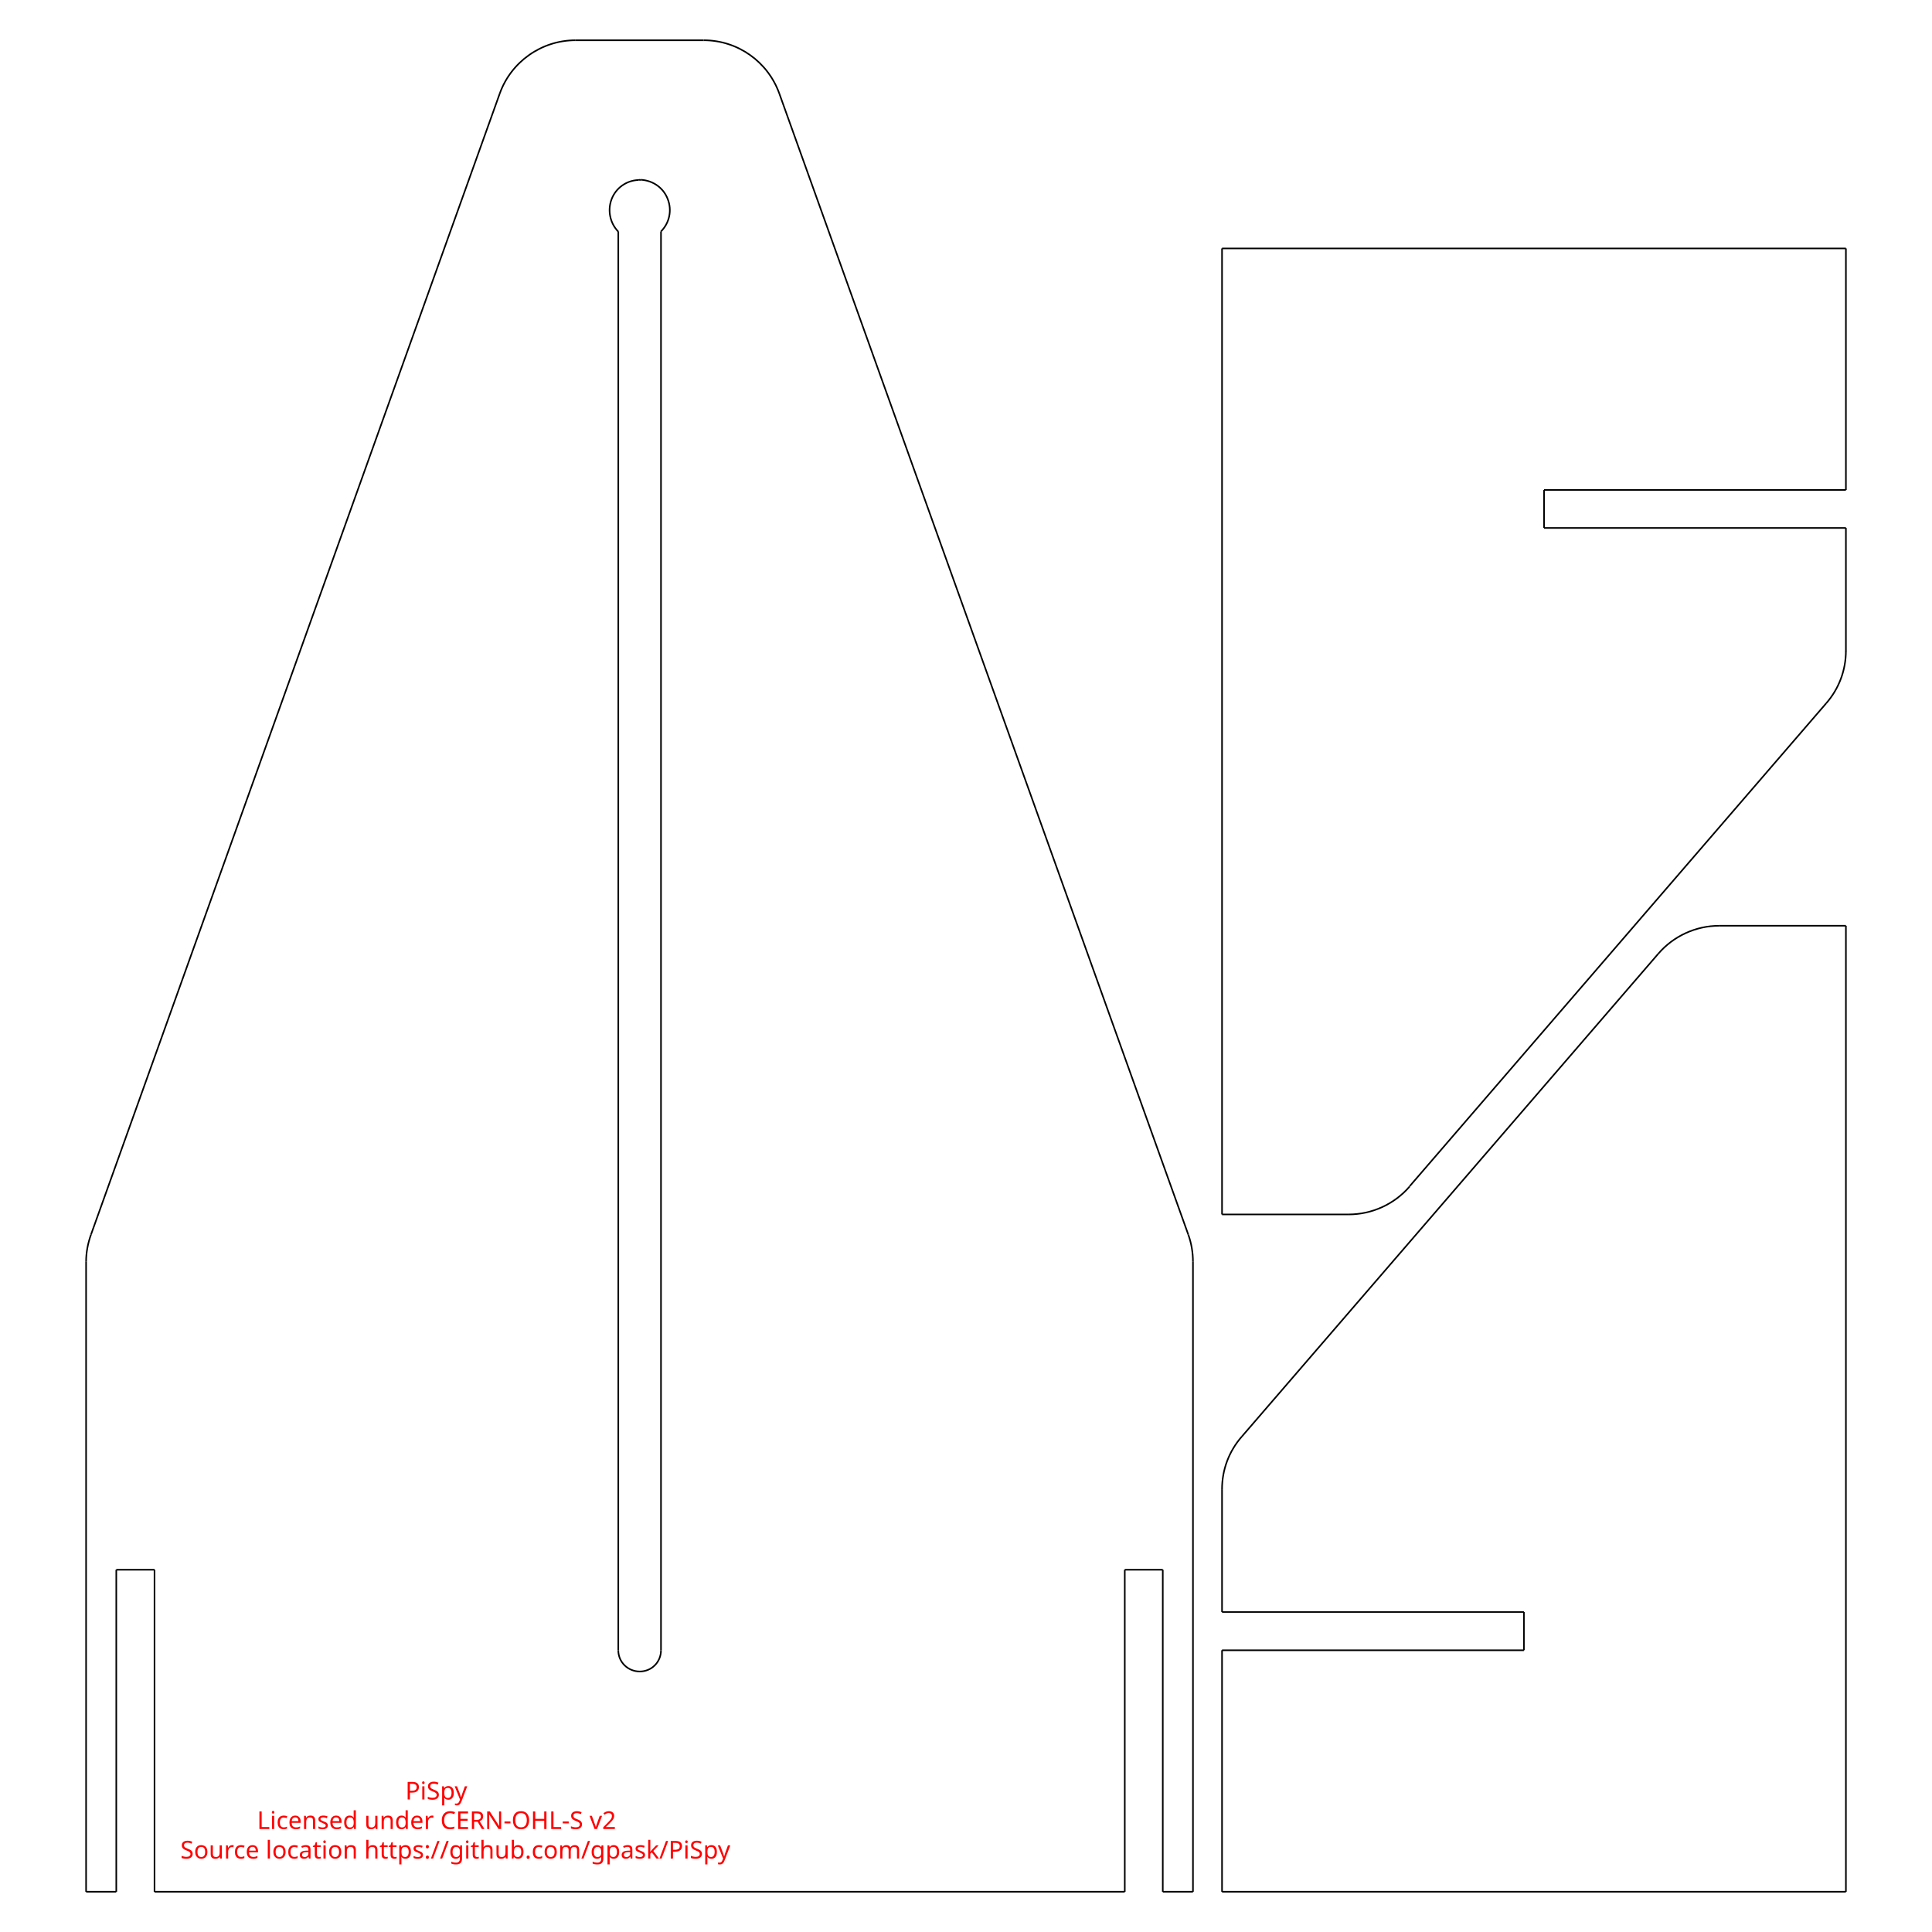
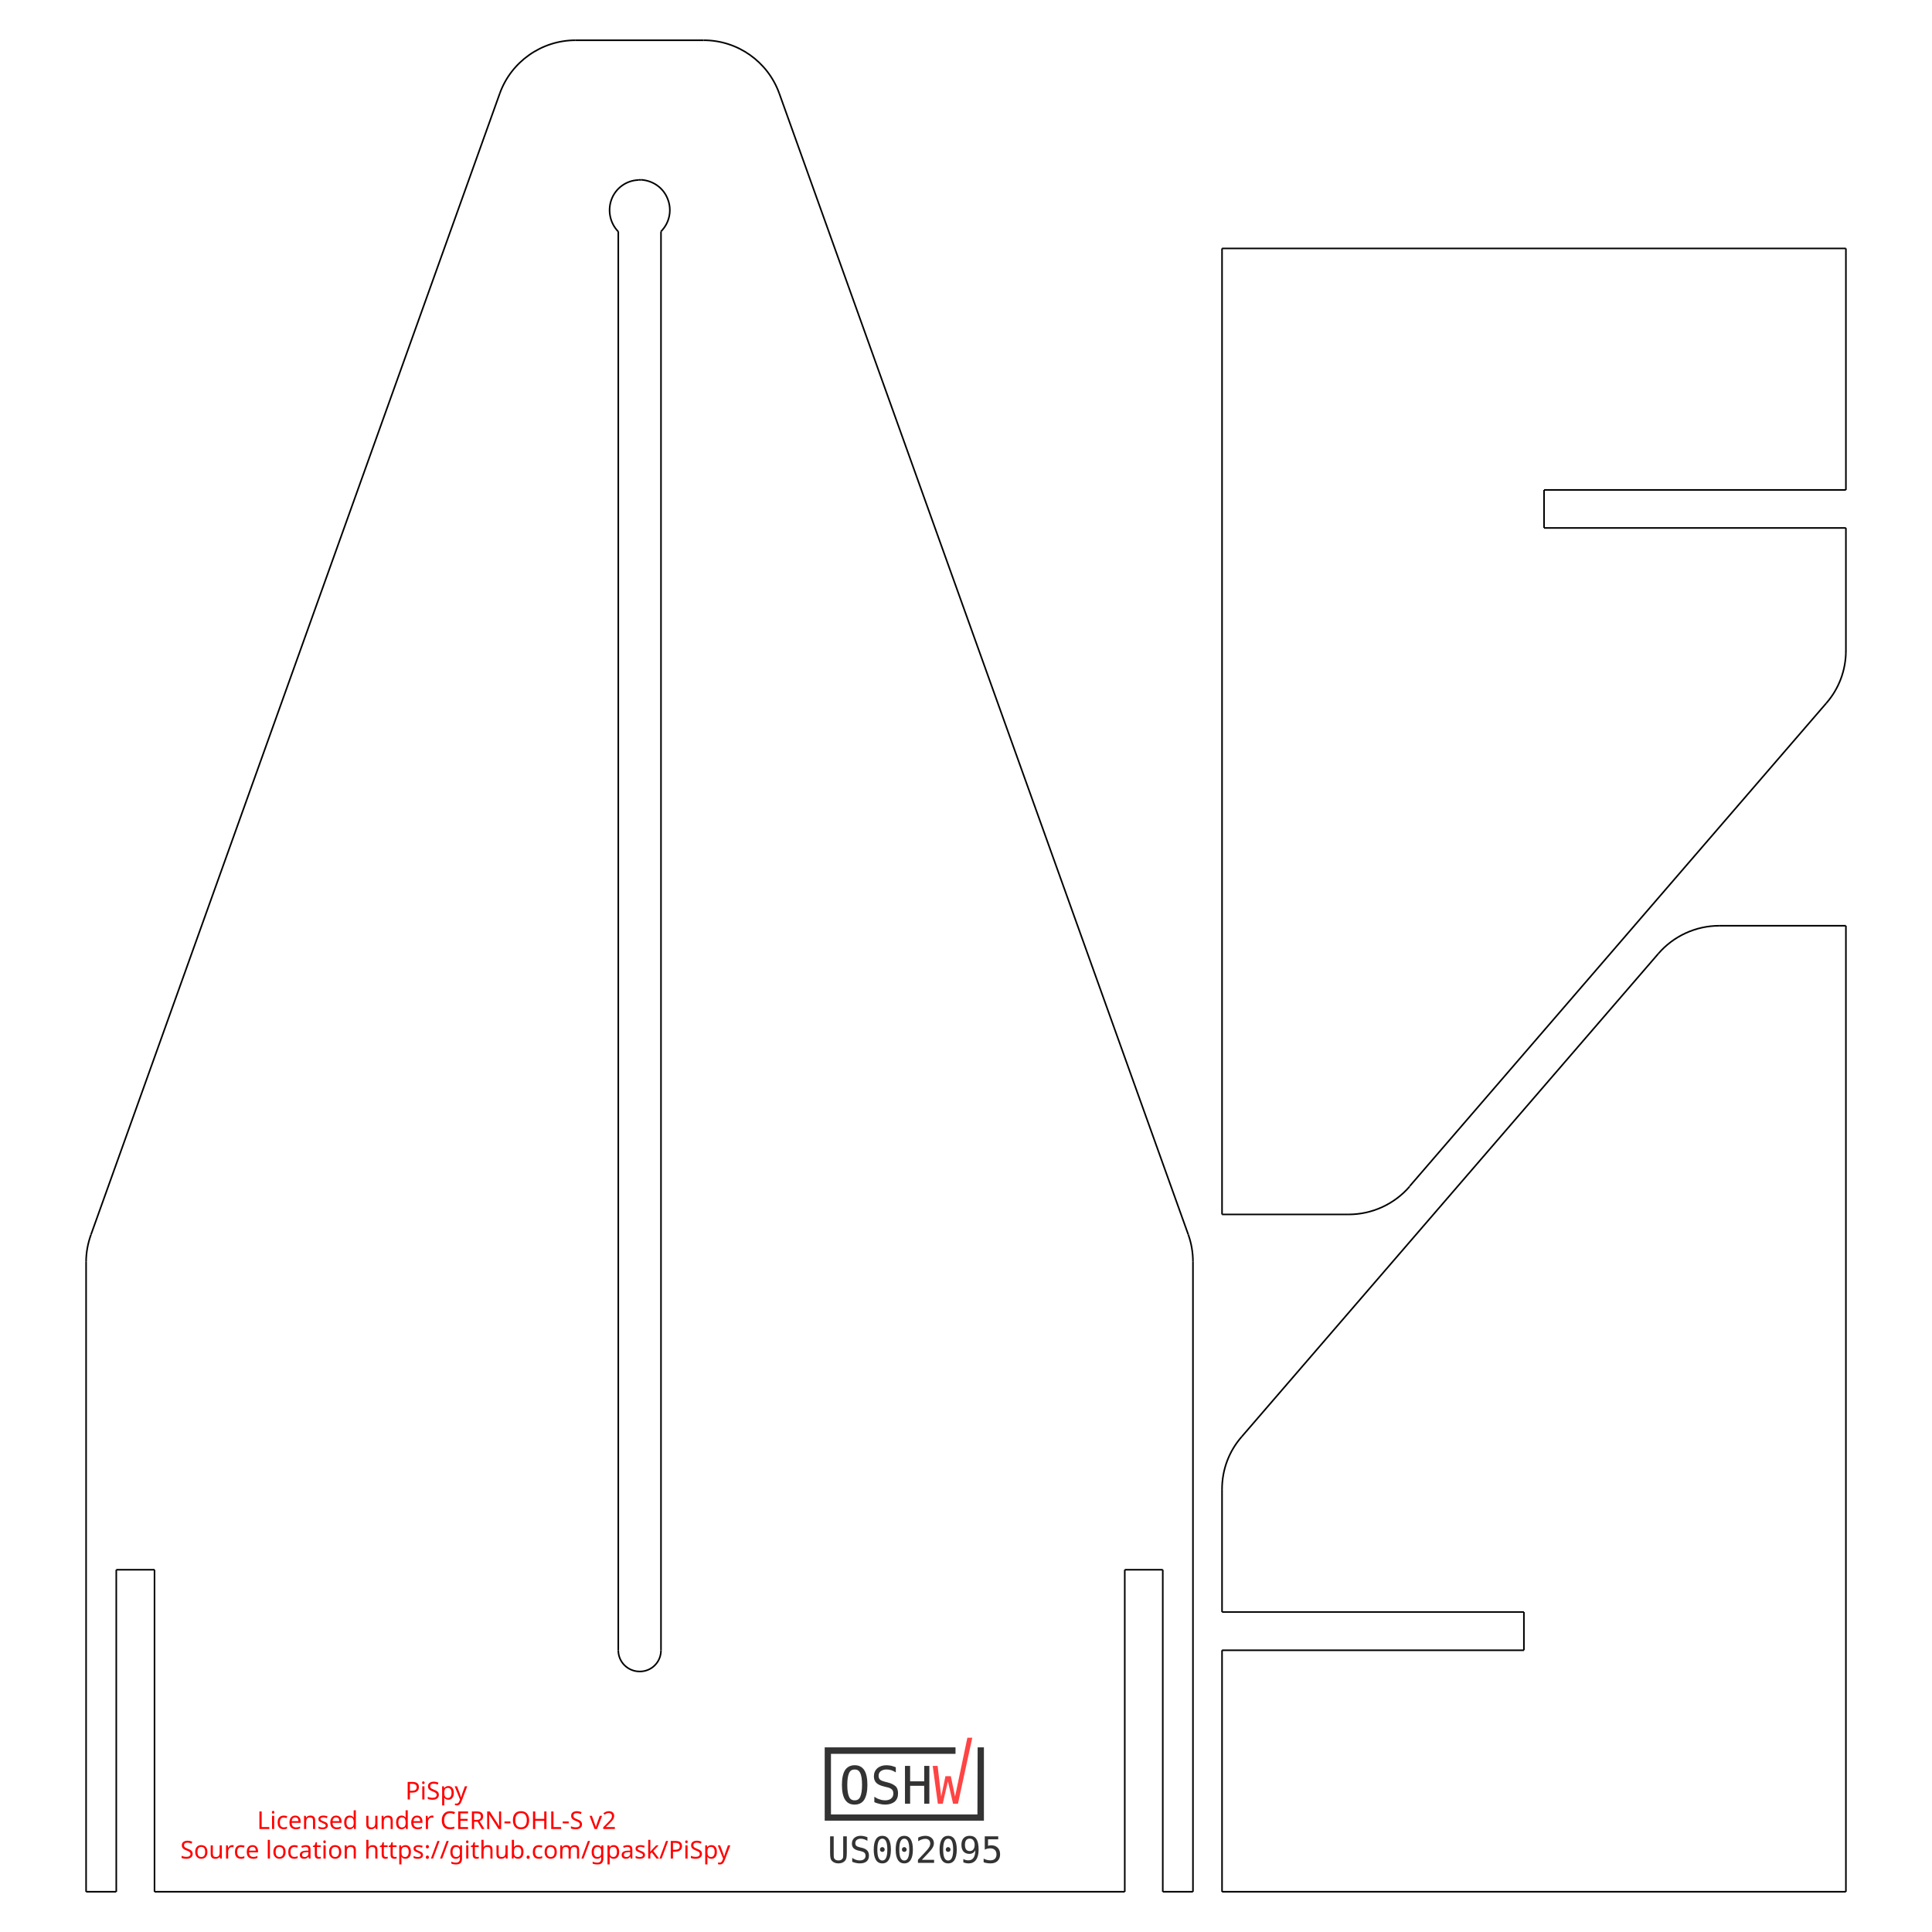
<svg xmlns="http://www.w3.org/2000/svg" version="1.1" id="Layer_1" x="0px" y="0px" viewBox="0 0 864 864" style="enable-background:new 0 0 864 864;" xml:space="preserve">
  <style type="text/css">
	.st0{fill:none;stroke:#010101;stroke-width:0.709;stroke-linejoin:bevel;stroke-miterlimit:10;}
	.st1{fill:#FF0000;}
	.st2{font-family:'ArialMT';}
	.st3{font-size:11px;}
+ 	.st4{fill:#333333;}
+ 	.st5{fill:#FF4444;}
+ 	.st6{font-family:'DejaVuSansMono';}
+ 	.st7{font-size:16.3px;}
</style>
  <g>
    <g id="_0">
      <line class="st0" x1="276.5" y1="103.5" x2="276.5" y2="738" />
      <line class="st0" x1="295.6" y1="738" x2="295.6" y2="103.5" />
      <line class="st0" x1="520" y1="702" x2="520" y2="846" />
      <line class="st0" x1="503" y1="702" x2="520" y2="702" />
      <line class="st0" x1="503" y1="846" x2="503" y2="702" />
      <line class="st0" x1="69.1" y1="846" x2="503" y2="846" />
      <line class="st0" x1="69.1" y1="702" x2="69.1" y2="846" />
      <line class="st0" x1="52" y1="702" x2="69.1" y2="702" />
      <line class="st0" x1="52" y1="846" x2="52" y2="702" />
      <line class="st0" x1="38.5" y1="846" x2="52" y2="846" />
      <line class="st0" x1="38.5" y1="564.3" x2="38.5" y2="846" />
      <line class="st0" x1="223.5" y1="41.8" x2="40.7" y2="552.1" />
      <line class="st0" x1="314.7" y1="18" x2="257.4" y2="18" />
      <line class="st0" x1="531.4" y1="552.1" x2="348.5" y2="41.8" />
      <line class="st0" x1="533.5" y1="846" x2="533.5" y2="564.3" />
      <line class="st0" x1="520" y1="846" x2="533.5" y2="846" />
      <path class="st0" d="M285.5,80.5c-5.4,0.2-10.1,3.6-12,8.6s-0.7,10.7,3,14.5" />
      <path class="st0" d="M276.5,738c0,5.3,4.3,9.5,9.6,9.5s9.5-4.2,9.5-9.5" />
      <path class="st0" d="M295.6,103.5c3.8-3.8,5-9.5,3-14.5c-1.9-5-6.6-8.3-12-8.6" />
      <path class="st0" d="M286.6,80.5c-0.4-0.1-0.8-0.1-1.1,0" />
      <path class="st0" d="M40.7,552.1c-1.4,3.9-2.2,8-2.2,12.2" />
      <path class="st0" d="M257.4,18c-15.2,0-28.8,9.6-33.9,23.8" />
      <path class="st0" d="M348.5,41.8C343.4,27.6,329.9,18,314.7,18" />
      <path class="st0" d="M533.5,564.3c0-4.2-0.7-8.3-2.1-12.2" />
    </g>
    <g id="_0_1_">
      <line class="st0" x1="825.5" y1="846" x2="825.5" y2="414" />
      <line class="st0" x1="546.5" y1="846" x2="825.5" y2="846" />
      <line class="st0" x1="546.5" y1="738" x2="546.5" y2="846" />
      <line class="st0" x1="681.5" y1="738" x2="546.5" y2="738" />
      <line class="st0" x1="681.5" y1="720.9" x2="681.5" y2="738" />
      <line class="st0" x1="546.5" y1="720.9" x2="681.5" y2="720.9" />
      <line class="st0" x1="546.5" y1="666" x2="546.5" y2="720.9" />
      <line class="st0" x1="741.6" y1="426.5" x2="555.3" y2="642.5" />
      <line class="st0" x1="825.5" y1="414" x2="768.9" y2="414" />
      <path class="st0" d="M555.3,642.5c-5.7,6.5-8.8,14.8-8.8,23.5" />
      <path class="st0" d="M768.9,414c-10.5,0-20.5,4.6-27.3,12.5" />
    </g>
    <g id="_0_2_">
      <line class="st0" x1="546.5" y1="111.1" x2="546.5" y2="543.1" />
      <line class="st0" x1="825.5" y1="111.1" x2="546.5" y2="111.1" />
      <line class="st0" x1="825.5" y1="219.1" x2="825.5" y2="111.1" />
      <line class="st0" x1="690.5" y1="219.1" x2="825.5" y2="219.1" />
      <line class="st0" x1="690.5" y1="236.1" x2="690.5" y2="219.1" />
      <line class="st0" x1="825.5" y1="236.1" x2="690.5" y2="236.1" />
      <line class="st0" x1="825.5" y1="291.1" x2="825.5" y2="236.1" />
      <line class="st0" x1="630.4" y1="530.5" x2="816.7" y2="314.5" />
      <line class="st0" x1="546.5" y1="543.1" x2="603.1" y2="543.1" />
      <path class="st0" d="M816.7,314.5c5.7-6.5,8.8-14.8,8.8-23.5" />
      <path class="st0" d="M603.1,543.1c10.5,0,20.5-4.6,27.3-12.5" />
    </g>
  </g>
-   <text transform="matrix(1 0 0 1 181.251 804.7427)">
-     <tspan x="0" y="0" class="st1 st2 st3">PiSpy</tspan>
-     <tspan x="-66.3" y="13.2" class="st1 st2 st3">Licensed under CERN-OHL-S v2</tspan>
-     <tspan x="-100.6" y="26.4" class="st1 st2 st3">Source location https://github.com/gpask/PiSpy</tspan>
-   </text>
+   <text transform="matrix(1 0 0 1 181.251 804.7427)" class="st1 st2 st3">PiSpy</text>
+   <text transform="matrix(1 0 0 1 114.951 817.9427)" class="st1 st2 st3">Licensed under CERN-OHL-S v2</text>
+   <text transform="matrix(1 0 0 1 80.651 831.1427)" class="st1 st2 st3">Source location https://github.com/gpask/PiSpy</text>
+   <g transform="translate(-614.09 -142.78)">
+     <g>
+       <path class="st4" d="M982.9,924.2v1.4v30v1.4h1.4h68.4h1.4v-1.4v-31.4h-2.8l-0.1,30h-65.5v-27.1h55.7v-2.9h-57.2H982.9z" />
+       <path class="st4" d="M999.6,941c0-2.5-0.3-4.3-0.8-5.3c-0.5-1.1-1.3-1.6-2.5-1.6c-1.2,0-2,0.5-2.5,1.6c-0.5,1.1-0.8,2.8-0.8,5.3    c0,2.5,0.3,4.2,0.8,5.3c0.5,1.1,1.3,1.6,2.5,1.6c1.2,0,2-0.5,2.5-1.6C999.3,945.2,999.6,943.4,999.6,941 M1002,941    c0,2.9-0.5,5.1-1.4,6.6c-0.9,1.4-2.3,2.2-4.3,2.2s-3.3-0.7-4.3-2.2c-0.9-1.4-1.4-3.6-1.4-6.6c0-3,0.5-5.2,1.4-6.6    c0.9-1.4,2.4-2.2,4.3-2.2c1.9,0,3.3,0.7,4.3,2.2C1001.5,935.8,1002,938,1002,941" />
+       <path class="st4" d="M1014.7,933.1v2.3c-0.7-0.4-1.4-0.8-2.1-1c-0.7-0.2-1.4-0.3-2.1-0.3c-1.1,0-1.9,0.3-2.6,0.8    c-0.6,0.5-0.9,1.2-0.9,2c0,0.7,0.2,1.3,0.6,1.7c0.4,0.4,1.2,0.7,2.3,1l1.2,0.3c1.6,0.4,2.7,1,3.5,1.7s1.1,1.9,1.1,3.2    c0,1.6-0.5,2.8-1.5,3.7c-1,0.8-2.4,1.3-4.3,1.3c-0.8,0-1.6-0.1-2.4-0.3c-0.8-0.2-1.6-0.4-2.4-0.8v-2.4c0.9,0.6,1.7,1,2.5,1.2    c0.8,0.3,1.6,0.4,2.3,0.4c1.2,0,2.1-0.3,2.7-0.8c0.6-0.5,1-1.2,1-2.2c0-0.8-0.2-1.5-0.7-1.9c-0.4-0.4-1.2-0.8-2.3-1l-1.2-0.3    c-1.6-0.4-2.7-0.9-3.4-1.6c-0.7-0.7-1.1-1.7-1.1-2.9c0-1.5,0.5-2.7,1.5-3.6c1-0.9,2.4-1.4,4.1-1.4c0.6,0,1.3,0.1,2,0.2    C1013.2,932.6,1014,932.8,1014.7,933.1" />
+       <path class="st4" d="M1018.8,932.5h2.3v6.9h6.3v-6.9h2.3v16.9h-2.3v-8h-6.3v8h-2.3V932.5" />
+     </g>
+     <path class="st5" d="M1031.2,932.5h2.2l1.6,13.7l1.9-9.1h2.4l1.9,9.1l5.5-26.3h2.2l-6.4,29.5h-2.2l-2.3-10l-2.3,10h-2.2   L1031.2,932.5" />
+     <text transform="matrix(1 0 0 1 984.1432 975.8582)" class="st4 st6 st7">US002095</text>
+   </g>
</svg>
